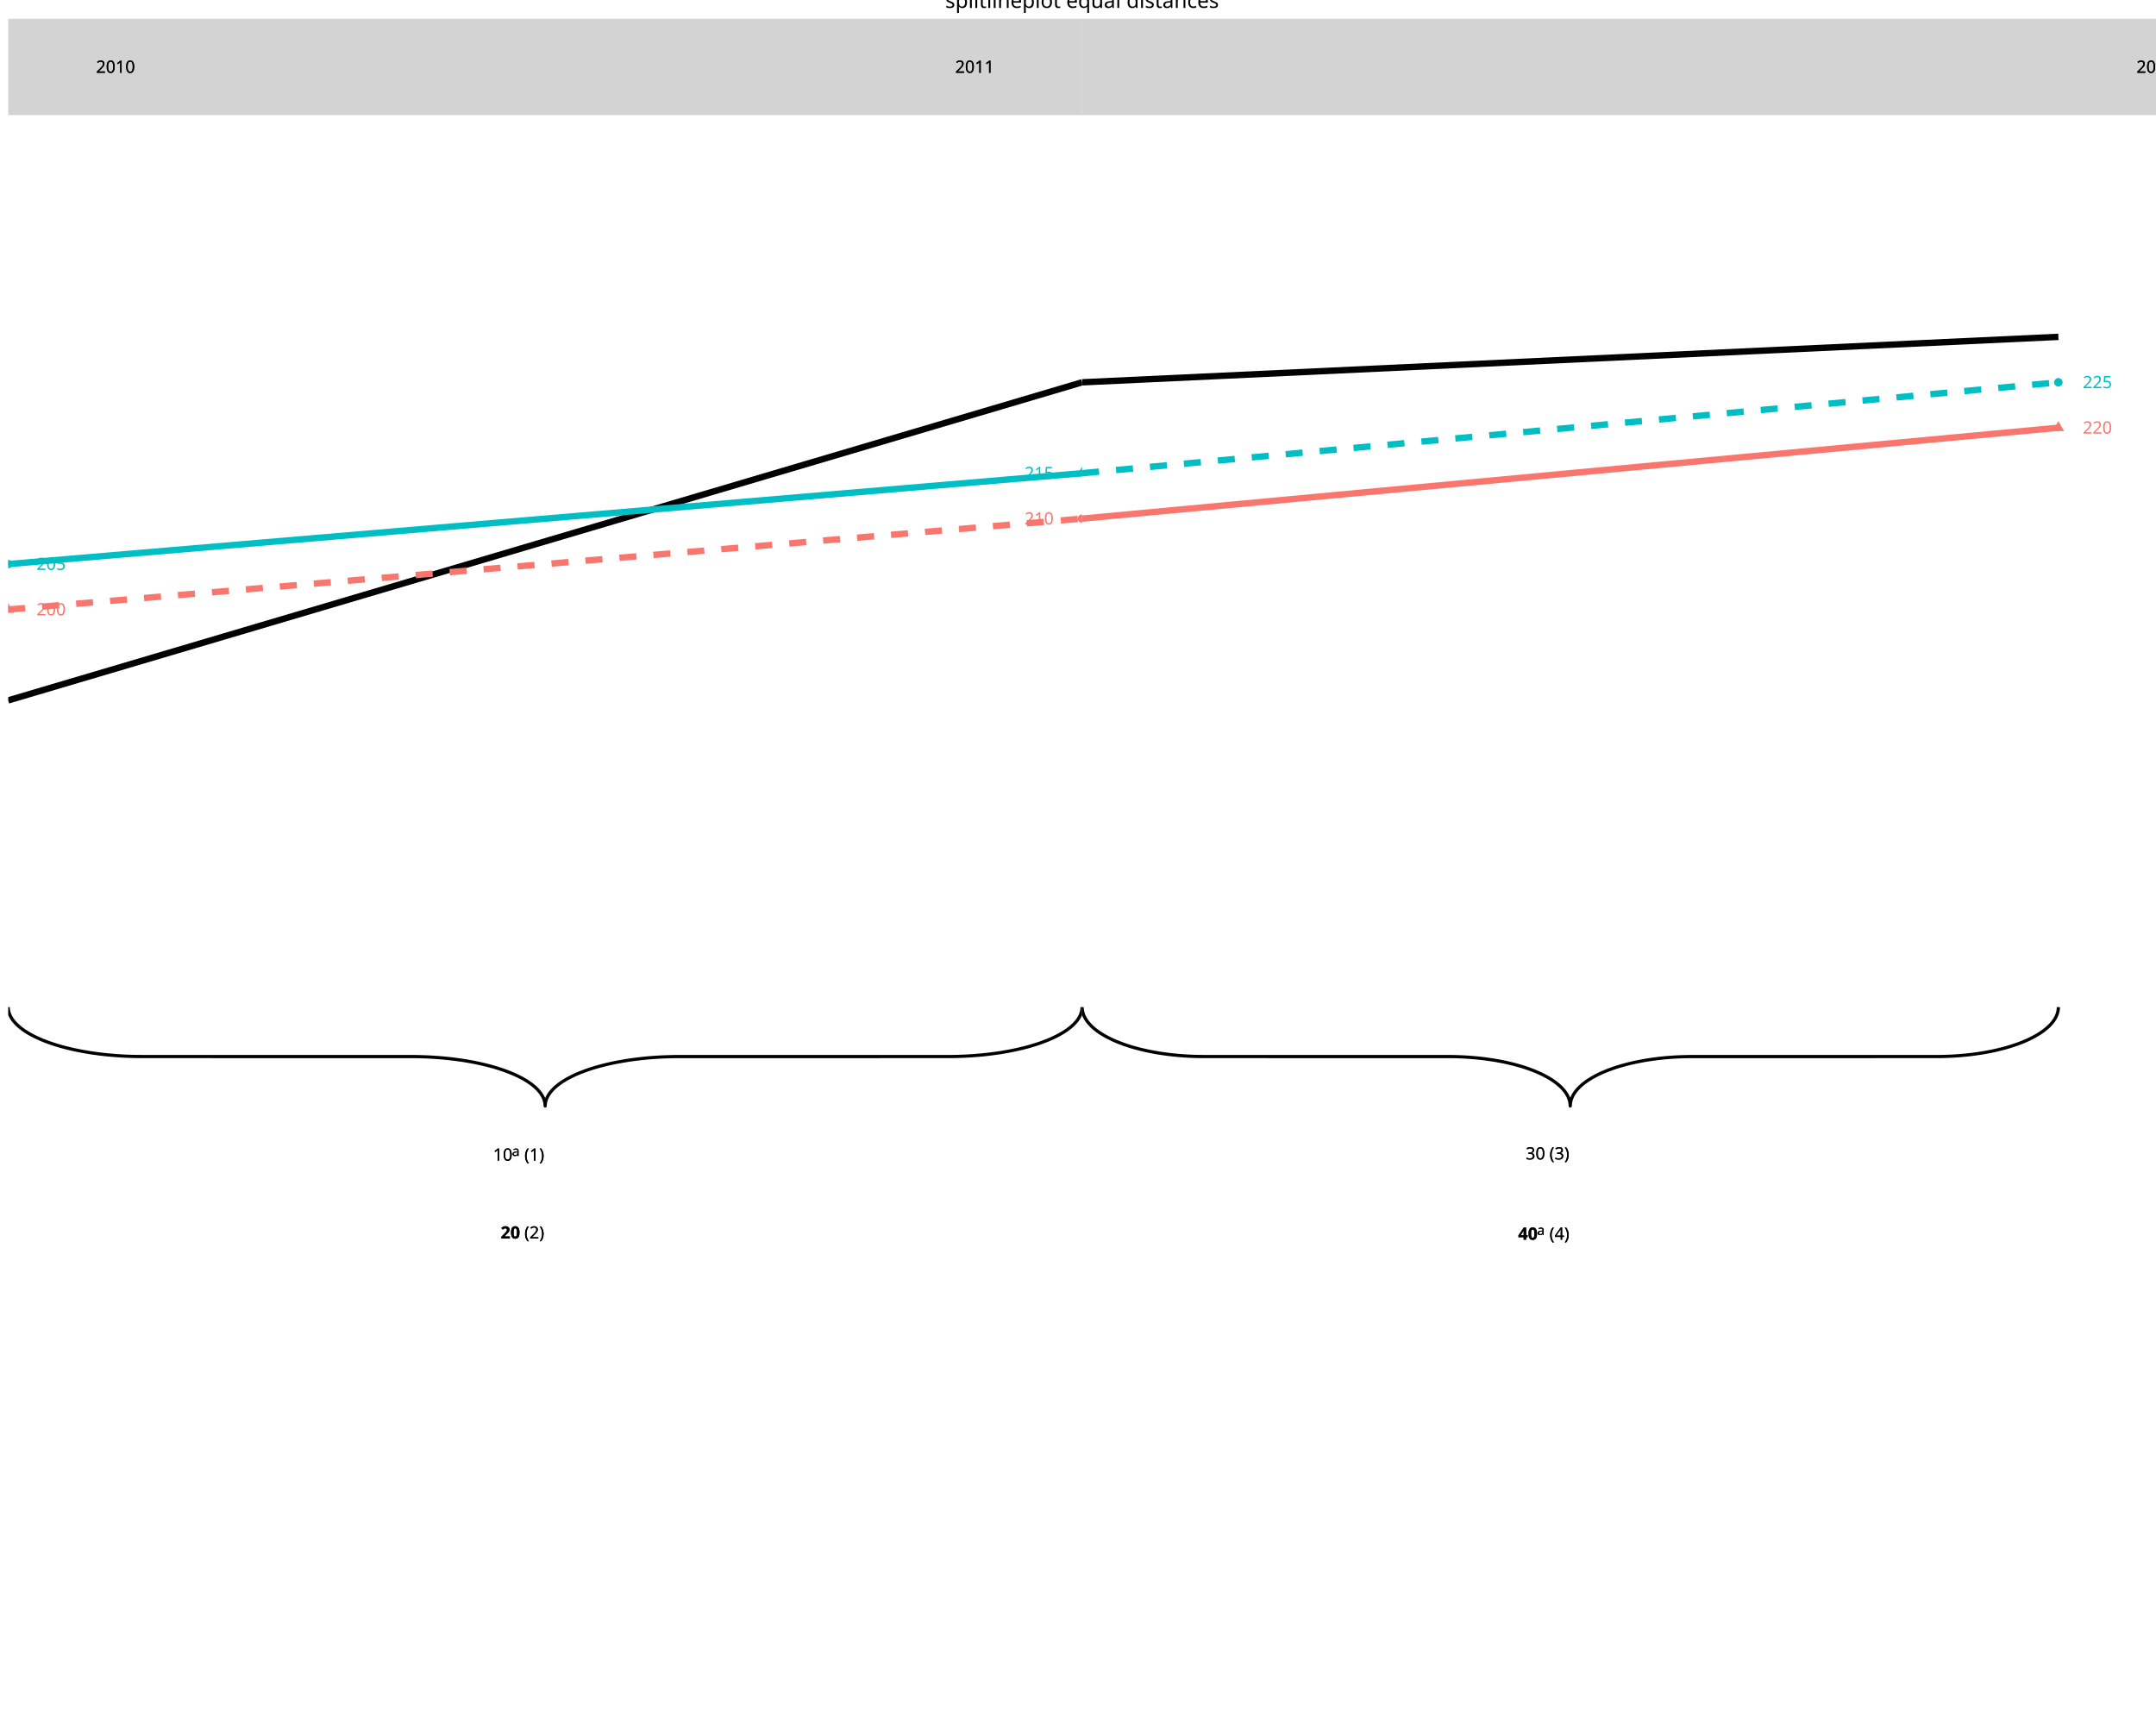
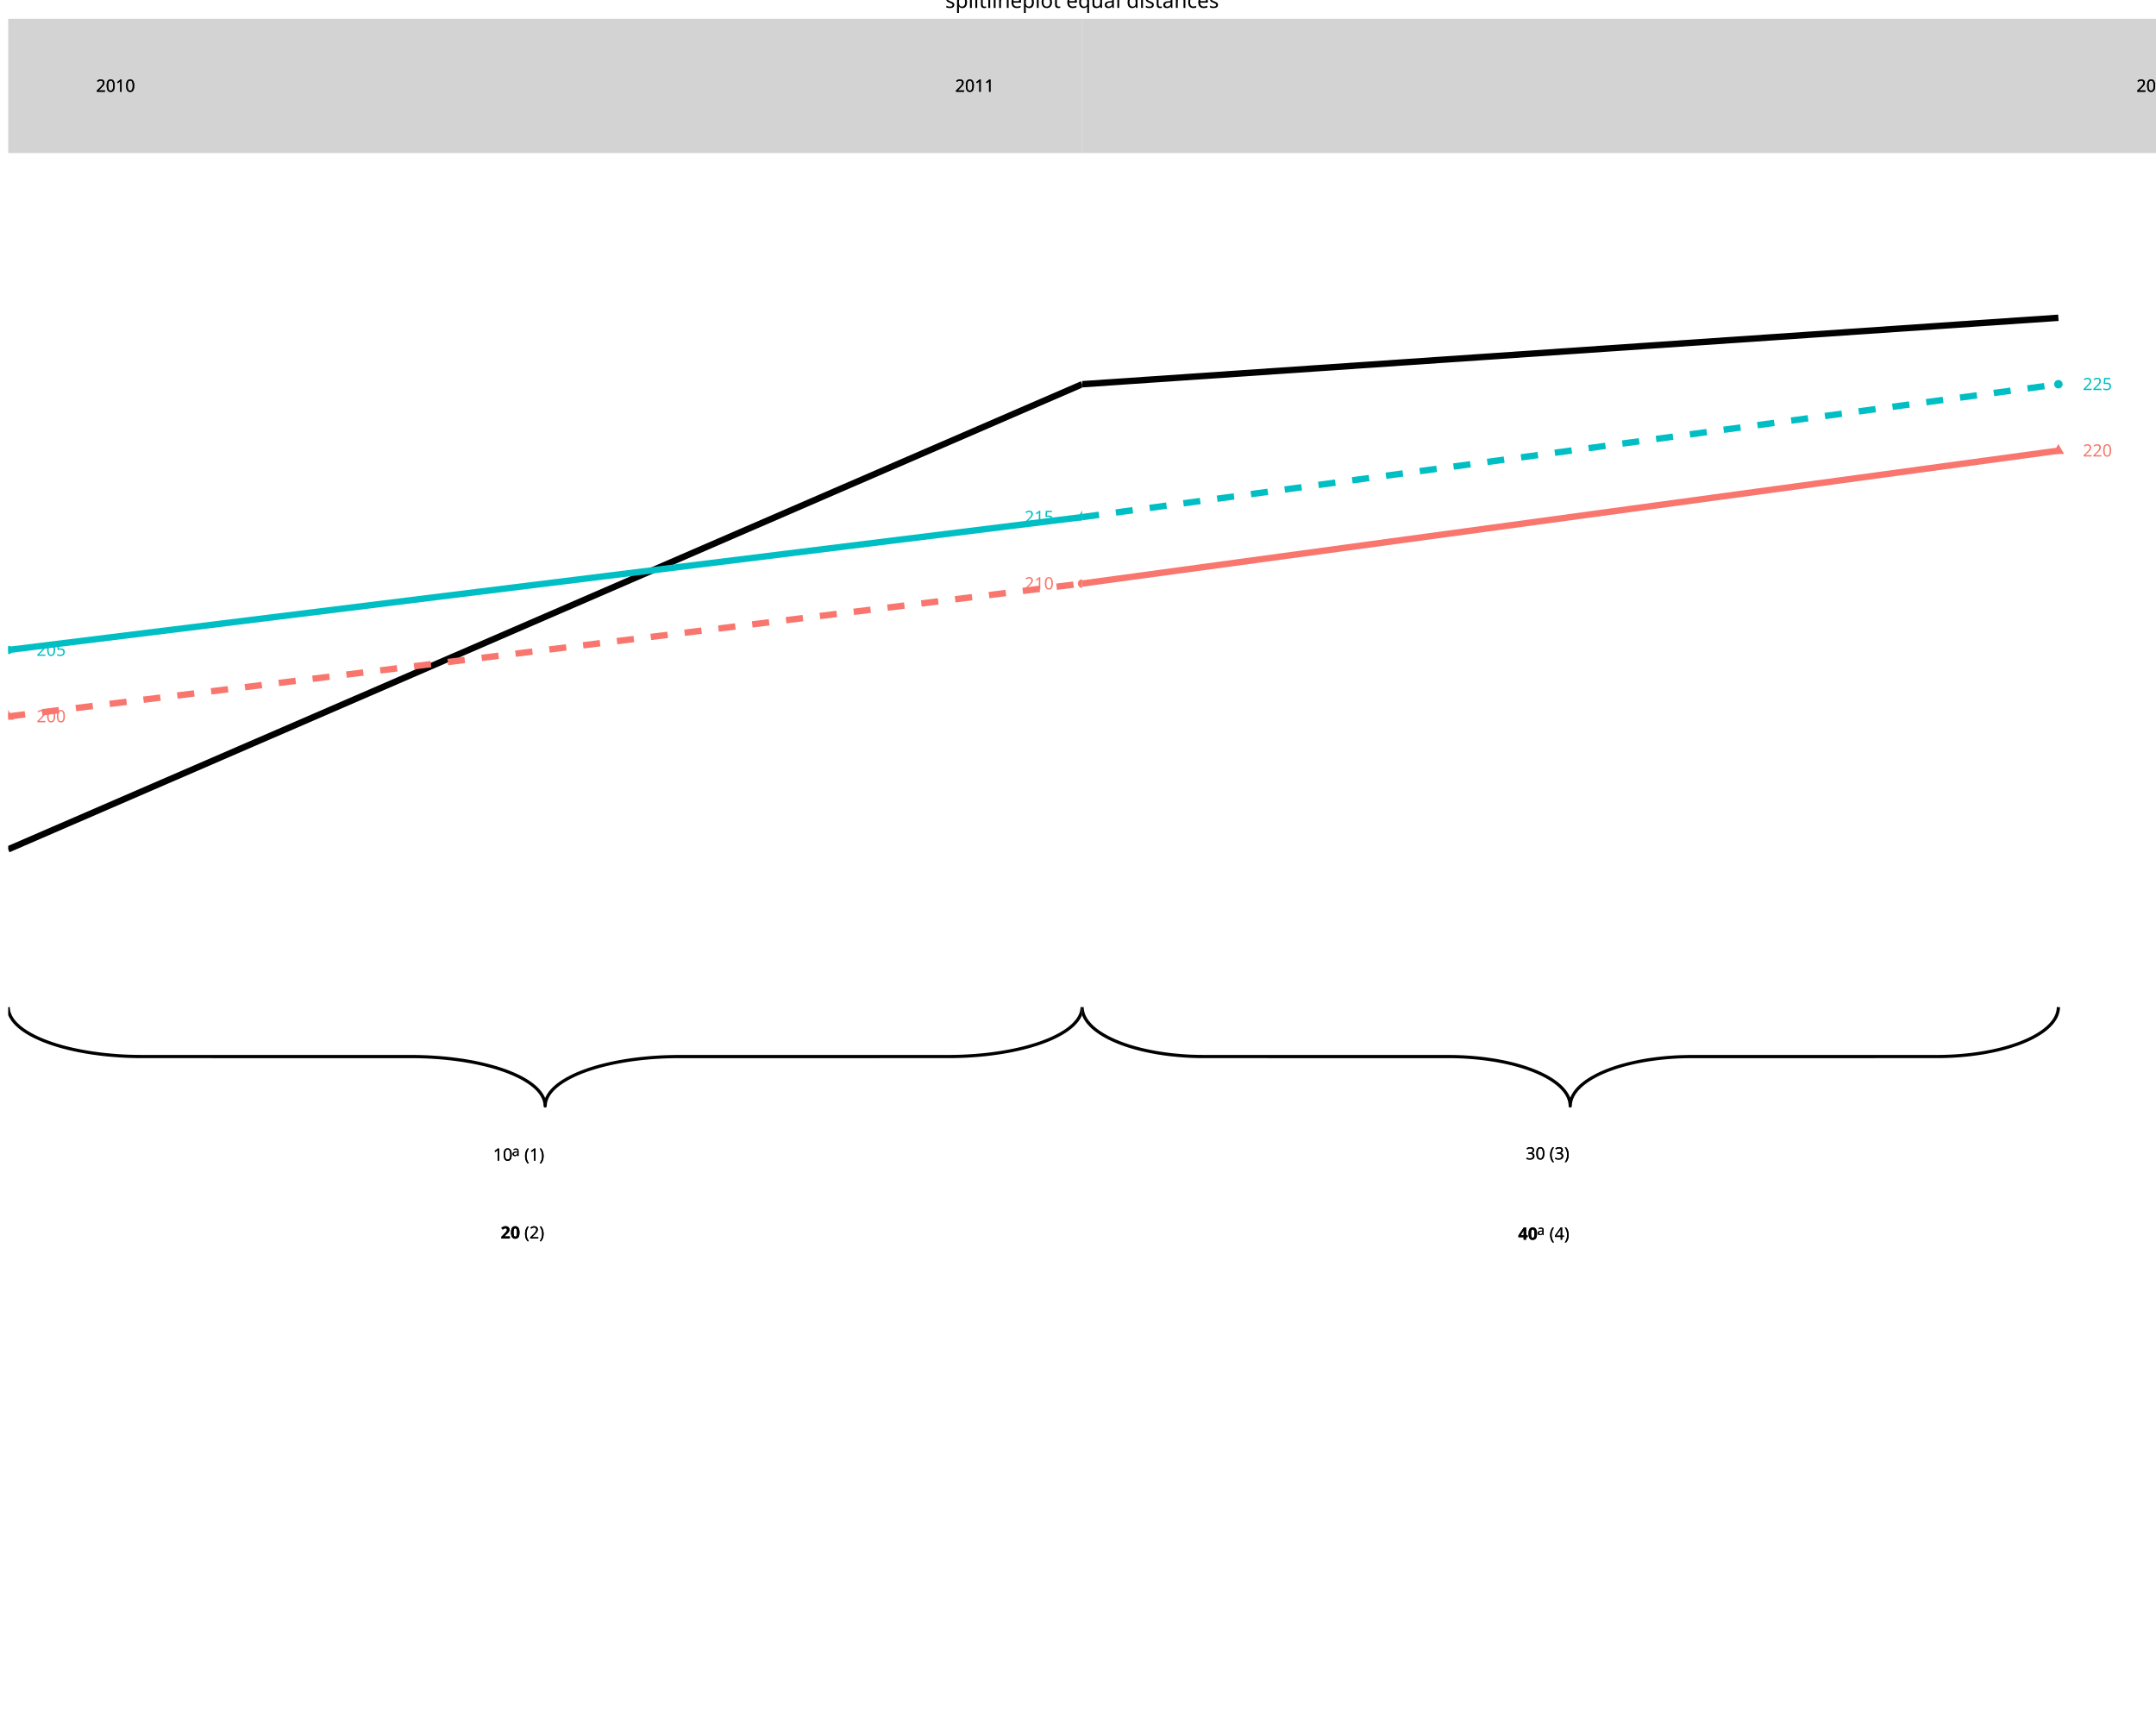
<svg xmlns="http://www.w3.org/2000/svg" class="svglite" data-engine-version="2.0" width="720.00pt" height="576.00pt" viewBox="0 0 720.00 576.00">
  <defs>
    <style type="text/css">
    .svglite line, .svglite polyline, .svglite polygon, .svglite path, .svglite rect, .svglite circle {
      fill: none;
      stroke: #000000;
      stroke-linecap: round;
      stroke-linejoin: round;
      stroke-miterlimit: 10.00;
    }
  </style>
  </defs>
  <rect width="100%" height="100%" style="stroke: none; fill: #FFFFFF;" />
  <defs>
    <clipPath id="cpMC4wMHw3MjAuMDB8MC4wMHw1NzYuMDA=">
      <rect x="0.00" y="0.00" width="720.00" height="576.00" />
    </clipPath>
  </defs>
  <g clip-path="url(#cpMC4wMHw3MjAuMDB8MC4wMHw1NzYuMDA=)">
</g>
  <defs>
    <clipPath id="cpMi43NHwzNjEuMzd8Ni4yN3w0MzIuMDA=">
      <rect x="2.74" y="6.27" width="358.63" height="425.73" />
    </clipPath>
  </defs>
  <g clip-path="url(#cpMi43NHwzNjEuMzd8Ni4yN3w0MzIuMDA=)">
    <polyline points="2.74,336.29 2.75,336.55 2.79,337.07 2.88,337.59 3.01,338.11 3.19,338.63 3.41,339.14 3.68,339.66 3.99,340.16 4.34,340.67 4.74,341.17 5.18,341.66 5.66,342.15 6.19,342.64 6.75,343.12 7.36,343.59 8.00,344.05 8.69,344.51 9.41,344.95 10.17,345.39 10.97,345.82 11.81,346.24 12.68,346.65 13.58,347.05 14.52,347.44 15.50,347.82 16.50,348.19 17.54,348.54 18.60,348.89 19.70,349.22 20.82,349.54 21.97,349.84 23.14,350.13 24.34,350.41 25.56,350.67 26.81,350.92 28.07,351.15 29.36,351.37 30.66,351.58 31.98,351.76 33.31,351.94 34.66,352.10 36.02,352.24 37.40,352.36 38.78,352.47 40.17,352.57 41.57,352.65 42.98,352.71 44.39,352.75 45.80,352.78 47.21,352.79 138.29,352.80 139.70,352.82 141.11,352.86 142.52,352.91 143.92,352.98 145.32,353.07 146.71,353.17 148.09,353.29 149.45,353.42 150.81,353.57 152.15,353.74 153.48,353.92 154.79,354.11 156.08,354.33 157.36,354.55 158.61,354.79 159.84,355.05 161.05,355.32 162.24,355.60 163.40,355.90 164.54,356.21 165.65,356.53 166.73,356.87 167.78,357.22 168.80,357.58 169.79,357.95 170.74,358.34 171.67,358.73 172.56,359.14 173.41,359.55 174.23,359.98 175.01,360.41 175.75,360.86 176.46,361.31 177.12,361.77 177.75,362.24 178.33,362.71 178.88,363.19 179.38,363.68 179.84,364.17 180.26,364.67 180.63,365.17 180.96,365.68 181.25,366.19 181.50,366.70 181.70,367.22 181.85,367.73 181.97,368.25 182.03,368.77 182.05,369.30 182.05,369.30 182.06,369.04 182.11,368.51 182.19,367.99 182.33,367.48 182.51,366.96 182.73,366.44 183.00,365.93 183.31,365.42 183.66,364.92 184.06,364.42 184.50,363.92 184.98,363.43 185.50,362.95 186.07,362.47 186.67,362.00 187.32,361.54 188.00,361.08 188.73,360.64 189.49,360.20 190.29,359.77 191.12,359.35 191.99,358.93 192.90,358.53 193.84,358.14 194.81,357.77 195.82,357.40 196.85,357.04 197.92,356.70 199.01,356.37 200.13,356.05 201.28,355.75 202.46,355.46 203.66,355.18 204.88,354.92 206.12,354.67 207.39,354.44 208.67,354.22 209.97,354.01 211.29,353.82 212.63,353.65 213.98,353.49 215.34,353.35 216.71,353.22 218.09,353.11 219.49,353.02 220.89,352.94 222.29,352.88 223.70,352.84 225.11,352.81 226.53,352.80 317.60,352.79 319.02,352.77 320.43,352.73 321.84,352.68 323.24,352.61 324.64,352.52 326.02,352.42 327.40,352.30 328.77,352.17 330.12,352.02 331.47,351.85 332.79,351.67 334.10,351.48 335.40,351.26 336.67,351.04 337.93,350.80 339.16,350.54 340.37,350.27 341.56,349.99 342.72,349.69 343.85,349.38 344.96,349.05 346.04,348.72 347.09,348.37 348.11,348.01 349.10,347.63 350.06,347.25 350.98,346.86 351.87,346.45 352.72,346.03 353.54,345.61 354.32,345.17 355.07,344.73 355.77,344.28 356.44,343.82 357.06,343.35 357.65,342.88 358.19,342.40 358.69,341.91 359.15,341.42 359.57,340.92 359.95,340.42 360.28,339.91 360.57,339.40 360.81,338.89 361.01,338.37 361.17,337.85 361.28,337.33 361.35,336.81 361.37,336.29 361.37,336.29 " style="stroke-width: 1.07; stroke-linecap: butt;" />
    <text x="164.66" y="387.56" style="font-size: 5.69px; font-family: sans;" textLength="6.33px" lengthAdjust="spacingAndGlyphs">10</text>
    <text x="170.99" y="385.99" style="font-size: 4.55px; font-family: sans;" textLength="2.53px" lengthAdjust="spacingAndGlyphs">a</text>
    <text x="175.10" y="387.56" style="font-size: 5.69px; font-family: sans;" textLength="6.95px" lengthAdjust="spacingAndGlyphs">(1)</text>
    <text x="167.19" y="413.57" style="font-size: 5.69px; font-weight: bold; font-family: sans;" textLength="6.33px" lengthAdjust="spacingAndGlyphs">20</text>
    <text x="175.10" y="413.57" style="font-size: 5.69px; font-family: sans;" textLength="6.95px" lengthAdjust="spacingAndGlyphs">(2)</text>
    <text x="164.66" y="387.56" style="font-size: 5.69px; font-family: sans;" textLength="6.33px" lengthAdjust="spacingAndGlyphs">10</text>
    <text x="170.99" y="385.99" style="font-size: 4.55px; font-family: sans;" textLength="2.53px" lengthAdjust="spacingAndGlyphs">a</text>
    <text x="175.10" y="387.56" style="font-size: 5.69px; font-family: sans;" textLength="6.95px" lengthAdjust="spacingAndGlyphs">(1)</text>
    <text x="167.19" y="413.57" style="font-size: 5.69px; font-weight: bold; font-family: sans;" textLength="6.33px" lengthAdjust="spacingAndGlyphs">20</text>
    <text x="175.10" y="413.57" style="font-size: 5.69px; font-family: sans;" textLength="6.95px" lengthAdjust="spacingAndGlyphs">(2)</text>
-     <line x1="2.74" y1="233.87" x2="361.37" y2="127.66" style="stroke-width: 2.13; stroke-linecap: butt;" />
-     <line x1="2.74" y1="203.53" x2="361.37" y2="173.18" style="stroke-width: 2.13; stroke: #F8766D; stroke-dasharray: 5.69,5.69; stroke-linecap: butt;" />
-     <line x1="2.74" y1="188.35" x2="361.37" y2="158.01" style="stroke-width: 2.13; stroke: #00BFC4; stroke-linecap: butt;" />
-     <polygon points="2.74,201.32 4.65,204.63 0.83,204.63 " style="stroke-width: 0.71; stroke: none; fill: #F8766D;" />
-     <circle cx="2.74" cy="188.35" r="1.42" style="stroke-width: 0.71; stroke: none; fill: #00BFC4;" />
-     <circle cx="361.37" cy="173.18" r="1.42" style="stroke-width: 0.71; stroke: none; fill: #F8766D;" />
-     <polygon points="361.37,155.79 363.28,159.11 359.46,159.11 " style="stroke-width: 0.71; stroke: none; fill: #00BFC4;" />
-     <text x="17.08" y="205.48" text-anchor="middle" style="font-size: 5.69px; fill: #F8766D; font-family: sans;" textLength="9.50px" lengthAdjust="spacingAndGlyphs">200</text>
-     <text x="17.08" y="190.31" text-anchor="middle" style="font-size: 5.69px; fill: #00BFC4; font-family: sans;" textLength="9.50px" lengthAdjust="spacingAndGlyphs">205</text>
-     <text x="347.02" y="175.14" text-anchor="middle" style="font-size: 5.69px; fill: #F8766D; font-family: sans;" textLength="9.50px" lengthAdjust="spacingAndGlyphs">210</text>
-     <text x="347.02" y="159.96" text-anchor="middle" style="font-size: 5.69px; fill: #00BFC4; font-family: sans;" textLength="9.50px" lengthAdjust="spacingAndGlyphs">215</text>
-     <rect x="2.74" y="6.27" width="358.63" height="32.17" style="stroke-width: 1.07; stroke: none; stroke-linecap: butt; stroke-linejoin: miter; fill: #D3D3D3;" />
-     <text x="38.60" y="24.31" text-anchor="middle" style="font-size: 5.69px; font-family: sans;" textLength="12.66px" lengthAdjust="spacingAndGlyphs">2010</text>
-     <text x="325.51" y="24.31" text-anchor="middle" style="font-size: 5.69px; font-family: sans;" textLength="12.66px" lengthAdjust="spacingAndGlyphs">2011</text>
-     <text x="38.60" y="24.31" text-anchor="middle" style="font-size: 5.69px; font-family: sans;" textLength="12.66px" lengthAdjust="spacingAndGlyphs">2010</text>
-     <text x="325.51" y="24.31" text-anchor="middle" style="font-size: 5.69px; font-family: sans;" textLength="12.66px" lengthAdjust="spacingAndGlyphs">2011</text>
+     <line x1="2.74" y1="283.60" x2="361.37" y2="128.30" style="stroke-width: 2.13; stroke-linecap: butt;" />
+     <line x1="2.74" y1="239.23" x2="361.37" y2="194.86" style="stroke-width: 2.13; stroke: #F8766D; stroke-dasharray: 5.69,5.69; stroke-linecap: butt;" />
+     <line x1="2.74" y1="217.04" x2="361.37" y2="172.67" style="stroke-width: 2.13; stroke: #00BFC4; stroke-linecap: butt;" />
+     <polygon points="2.74,237.02 4.65,240.33 0.83,240.33 " style="stroke-width: 0.71; stroke: none; fill: #F8766D;" />
+     <circle cx="2.74" cy="217.04" r="1.42" style="stroke-width: 0.71; stroke: none; fill: #00BFC4;" />
+     <circle cx="361.37" cy="194.86" r="1.42" style="stroke-width: 0.71; stroke: none; fill: #F8766D;" />
+     <polygon points="361.37,170.46 363.28,173.77 359.46,173.77 " style="stroke-width: 0.71; stroke: none; fill: #00BFC4;" />
+     <text x="17.08" y="241.19" text-anchor="middle" style="font-size: 5.69px; fill: #F8766D; font-family: sans;" textLength="9.50px" lengthAdjust="spacingAndGlyphs">200</text>
+     <text x="17.08" y="219.00" text-anchor="middle" style="font-size: 5.69px; fill: #00BFC4; font-family: sans;" textLength="9.50px" lengthAdjust="spacingAndGlyphs">205</text>
+     <text x="347.02" y="196.81" text-anchor="middle" style="font-size: 5.69px; fill: #F8766D; font-family: sans;" textLength="9.50px" lengthAdjust="spacingAndGlyphs">210</text>
+     <text x="347.02" y="174.63" text-anchor="middle" style="font-size: 5.69px; fill: #00BFC4; font-family: sans;" textLength="9.50px" lengthAdjust="spacingAndGlyphs">215</text>
+     <rect x="2.74" y="6.27" width="358.63" height="44.82" style="stroke-width: 1.07; stroke: none; stroke-linecap: butt; stroke-linejoin: miter; fill: #D3D3D3;" />
+     <text x="38.60" y="30.64" text-anchor="middle" style="font-size: 5.69px; font-family: sans;" textLength="12.66px" lengthAdjust="spacingAndGlyphs">2010</text>
+     <text x="325.51" y="30.64" text-anchor="middle" style="font-size: 5.69px; font-family: sans;" textLength="12.66px" lengthAdjust="spacingAndGlyphs">2011</text>
+     <text x="38.60" y="30.64" text-anchor="middle" style="font-size: 5.69px; font-family: sans;" textLength="12.66px" lengthAdjust="spacingAndGlyphs">2010</text>
+     <text x="325.51" y="30.64" text-anchor="middle" style="font-size: 5.69px; font-family: sans;" textLength="12.66px" lengthAdjust="spacingAndGlyphs">2011</text>
  </g>
  <g clip-path="url(#cpMC4wMHw3MjAuMDB8MC4wMHw1NzYuMDA=)">
</g>
  <defs>
    <clipPath id="cpMzYxLjM3fDcyMC4wMHw2LjI3fDQzMi4wMA==">
      <rect x="361.37" y="6.27" width="358.63" height="425.73" />
    </clipPath>
  </defs>
  <g clip-path="url(#cpMzYxLjM3fDcyMC4wMHw2LjI3fDQzMi4wMA==)">
    <polyline points="361.37,336.29 361.37,336.55 361.42,337.07 361.50,337.59 361.62,338.11 361.78,338.63 361.98,339.14 362.23,339.66 362.51,340.16 362.83,340.67 363.19,341.17 363.59,341.66 364.03,342.15 364.50,342.64 365.02,343.12 365.57,343.59 366.15,344.05 366.78,344.51 367.43,344.95 368.13,345.39 368.85,345.82 369.61,346.24 370.40,346.65 371.23,347.05 372.08,347.44 372.97,347.82 373.88,348.19 374.82,348.54 375.79,348.89 376.79,349.22 377.81,349.54 378.85,349.84 379.92,350.13 381.01,350.41 382.12,350.67 383.25,350.92 384.40,351.15 385.57,351.37 386.75,351.58 387.95,351.76 389.16,351.94 390.39,352.10 391.63,352.24 392.88,352.36 394.13,352.47 395.40,352.57 396.67,352.65 397.95,352.71 399.23,352.75 400.52,352.78 401.80,352.79 484.60,352.80 485.88,352.82 487.16,352.86 488.44,352.91 489.72,352.98 490.99,353.07 492.25,353.17 493.50,353.29 494.75,353.42 495.98,353.57 497.20,353.74 498.40,353.92 499.60,354.11 500.77,354.33 501.93,354.55 503.07,354.79 504.19,355.05 505.29,355.32 506.37,355.60 507.43,355.90 508.46,356.21 509.47,356.53 510.45,356.87 511.41,357.22 512.33,357.58 513.23,357.95 514.10,358.34 514.94,358.73 515.75,359.14 516.52,359.55 517.27,359.98 517.98,360.41 518.65,360.86 519.29,361.31 519.90,361.77 520.47,362.24 521.00,362.71 521.49,363.19 521.95,363.68 522.37,364.17 522.75,364.67 523.09,365.17 523.39,365.68 523.65,366.19 523.88,366.70 524.06,367.22 524.20,367.73 524.30,368.25 524.36,368.77 524.38,369.30 524.38,369.30 524.39,369.04 524.43,368.51 524.51,367.99 524.63,367.48 524.79,366.96 525.00,366.44 525.24,365.93 525.52,365.42 525.84,364.92 526.20,364.42 526.60,363.92 527.04,363.43 527.52,362.95 528.03,362.47 528.58,362.00 529.17,361.54 529.79,361.08 530.45,360.64 531.14,360.20 531.87,359.77 532.63,359.35 533.42,358.93 534.24,358.53 535.10,358.14 535.98,357.77 536.89,357.40 537.84,357.04 538.80,356.70 539.80,356.37 540.82,356.05 541.86,355.75 542.93,355.46 544.02,355.18 545.13,354.92 546.26,354.67 547.41,354.44 548.58,354.22 549.76,354.01 550.96,353.82 552.18,353.65 553.40,353.49 554.64,353.35 555.89,353.22 557.15,353.11 558.41,353.02 559.68,352.94 560.96,352.88 562.24,352.84 563.53,352.81 564.82,352.80 647.61,352.79 648.89,352.77 650.18,352.73 651.46,352.68 652.73,352.61 654.00,352.52 655.26,352.42 656.52,352.30 657.76,352.17 658.99,352.02 660.21,351.85 661.42,351.67 662.61,351.48 663.79,351.26 664.94,351.04 666.08,350.80 667.21,350.54 668.31,350.27 669.39,349.99 670.44,349.69 671.47,349.38 672.48,349.05 673.46,348.72 674.42,348.37 675.35,348.01 676.25,347.63 677.12,347.25 677.95,346.86 678.76,346.45 679.54,346.03 680.28,345.61 680.99,345.17 681.67,344.73 682.31,344.28 682.91,343.82 683.48,343.35 684.01,342.88 684.51,342.40 684.96,341.91 685.38,341.42 685.76,340.92 686.10,340.42 686.41,339.91 686.67,339.40 686.89,338.89 687.07,338.37 687.21,337.85 687.32,337.33 687.38,336.81 687.40,336.29 687.40,336.29 " style="stroke-width: 1.07; stroke-linecap: butt;" />
    <text x="509.52" y="387.16" style="font-size: 5.69px; font-family: sans;" textLength="6.33px" lengthAdjust="spacingAndGlyphs">30</text>
    <text x="517.43" y="387.16" style="font-size: 5.69px; font-family: sans;" textLength="6.95px" lengthAdjust="spacingAndGlyphs">(3)</text>
    <text x="506.99" y="413.96" style="font-size: 5.69px; font-weight: bold; font-family: sans;" textLength="6.33px" lengthAdjust="spacingAndGlyphs">40</text>
    <text x="513.32" y="412.39" style="font-size: 4.55px; font-family: sans;" textLength="2.53px" lengthAdjust="spacingAndGlyphs">a</text>
    <text x="517.43" y="413.96" style="font-size: 5.69px; font-family: sans;" textLength="6.95px" lengthAdjust="spacingAndGlyphs">(4)</text>
    <text x="509.52" y="387.16" style="font-size: 5.69px; font-family: sans;" textLength="6.33px" lengthAdjust="spacingAndGlyphs">30</text>
    <text x="517.43" y="387.16" style="font-size: 5.69px; font-family: sans;" textLength="6.95px" lengthAdjust="spacingAndGlyphs">(3)</text>
    <text x="506.99" y="413.96" style="font-size: 5.69px; font-weight: bold; font-family: sans;" textLength="6.33px" lengthAdjust="spacingAndGlyphs">40</text>
    <text x="513.32" y="412.39" style="font-size: 4.55px; font-family: sans;" textLength="2.53px" lengthAdjust="spacingAndGlyphs">a</text>
    <text x="517.43" y="413.96" style="font-size: 5.69px; font-family: sans;" textLength="6.95px" lengthAdjust="spacingAndGlyphs">(4)</text>
-     <line x1="361.37" y1="127.66" x2="687.40" y2="112.48" style="stroke-width: 2.13; stroke-linecap: butt;" />
-     <line x1="361.37" y1="173.18" x2="687.40" y2="142.83" style="stroke-width: 2.13; stroke: #F8766D; stroke-linecap: butt;" />
-     <line x1="361.37" y1="158.01" x2="687.40" y2="127.66" style="stroke-width: 2.13; stroke: #00BFC4; stroke-dasharray: 5.69,5.69; stroke-linecap: butt;" />
-     <polygon points="687.40,140.62 689.31,143.94 685.48,143.94 " style="stroke-width: 0.71; stroke: none; fill: #F8766D;" />
-     <circle cx="687.40" cy="127.66" r="1.42" style="stroke-width: 0.71; stroke: none; fill: #00BFC4;" />
-     <text x="700.44" y="144.79" text-anchor="middle" style="font-size: 5.69px; fill: #F8766D; font-family: sans;" textLength="9.50px" lengthAdjust="spacingAndGlyphs">220</text>
-     <text x="700.44" y="129.62" text-anchor="middle" style="font-size: 5.69px; fill: #00BFC4; font-family: sans;" textLength="9.50px" lengthAdjust="spacingAndGlyphs">225</text>
-     <rect x="361.37" y="6.27" width="358.63" height="32.17" style="stroke-width: 1.07; stroke: none; stroke-linecap: butt; stroke-linejoin: miter; fill: #D3D3D3;" />
-     <text x="720.00" y="24.31" text-anchor="middle" style="font-size: 5.69px; font-family: sans;" textLength="12.66px" lengthAdjust="spacingAndGlyphs">2020</text>
-     <text x="720.00" y="24.31" text-anchor="middle" style="font-size: 5.69px; font-family: sans;" textLength="12.66px" lengthAdjust="spacingAndGlyphs">2020</text>
+     <line x1="361.37" y1="128.30" x2="687.40" y2="106.11" style="stroke-width: 2.13; stroke-linecap: butt;" />
+     <line x1="361.37" y1="194.86" x2="687.40" y2="150.48" style="stroke-width: 2.13; stroke: #F8766D; stroke-linecap: butt;" />
+     <line x1="361.37" y1="172.67" x2="687.40" y2="128.30" style="stroke-width: 2.13; stroke: #00BFC4; stroke-dasharray: 5.69,5.69; stroke-linecap: butt;" />
+     <polygon points="687.40,148.27 689.31,151.59 685.48,151.59 " style="stroke-width: 0.71; stroke: none; fill: #F8766D;" />
+     <circle cx="687.40" cy="128.30" r="1.42" style="stroke-width: 0.71; stroke: none; fill: #00BFC4;" />
+     <text x="700.44" y="152.44" text-anchor="middle" style="font-size: 5.69px; fill: #F8766D; font-family: sans;" textLength="9.50px" lengthAdjust="spacingAndGlyphs">220</text>
+     <text x="700.44" y="130.25" text-anchor="middle" style="font-size: 5.69px; fill: #00BFC4; font-family: sans;" textLength="9.50px" lengthAdjust="spacingAndGlyphs">225</text>
+     <rect x="361.37" y="6.27" width="358.63" height="44.82" style="stroke-width: 1.07; stroke: none; stroke-linecap: butt; stroke-linejoin: miter; fill: #D3D3D3;" />
+     <text x="720.00" y="30.64" text-anchor="middle" style="font-size: 5.69px; font-family: sans;" textLength="12.66px" lengthAdjust="spacingAndGlyphs">2020</text>
+     <text x="720.00" y="30.64" text-anchor="middle" style="font-size: 5.69px; font-family: sans;" textLength="12.66px" lengthAdjust="spacingAndGlyphs">2020</text>
  </g>
  <g clip-path="url(#cpMC4wMHw3MjAuMDB8MC4wMHw1NzYuMDA=)">
</g>
  <defs>
    <clipPath id="cpMi43NHwzNjEuMzd8Ni4yN3w2LjI3">
      <rect x="2.74" y="6.27" width="358.63" height="0.00" />
    </clipPath>
  </defs>
  <g clip-path="url(#cpMi43NHwzNjEuMzd8Ni4yN3w2LjI3)">
</g>
  <g clip-path="url(#cpMC4wMHw3MjAuMDB8MC4wMHw1NzYuMDA=)">
</g>
  <defs>
    <clipPath id="cpMzYxLjM3fDcyMC4wMHw2LjI3fDYuMjc=">
      <rect x="361.37" y="6.27" width="358.63" height="0.00" />
    </clipPath>
  </defs>
  <g clip-path="url(#cpMzYxLjM3fDcyMC4wMHw2LjI3fDYuMjc=)">
</g>
  <g clip-path="url(#cpMC4wMHw3MjAuMDB8MC4wMHw1NzYuMDA=)">
    <text x="361.37" y="2.64" text-anchor="middle" style="font-size: 7.00px; font-family: sans;" textLength="85.23px" lengthAdjust="spacingAndGlyphs">splitlineplot equal distances</text>
  </g>
</svg>
